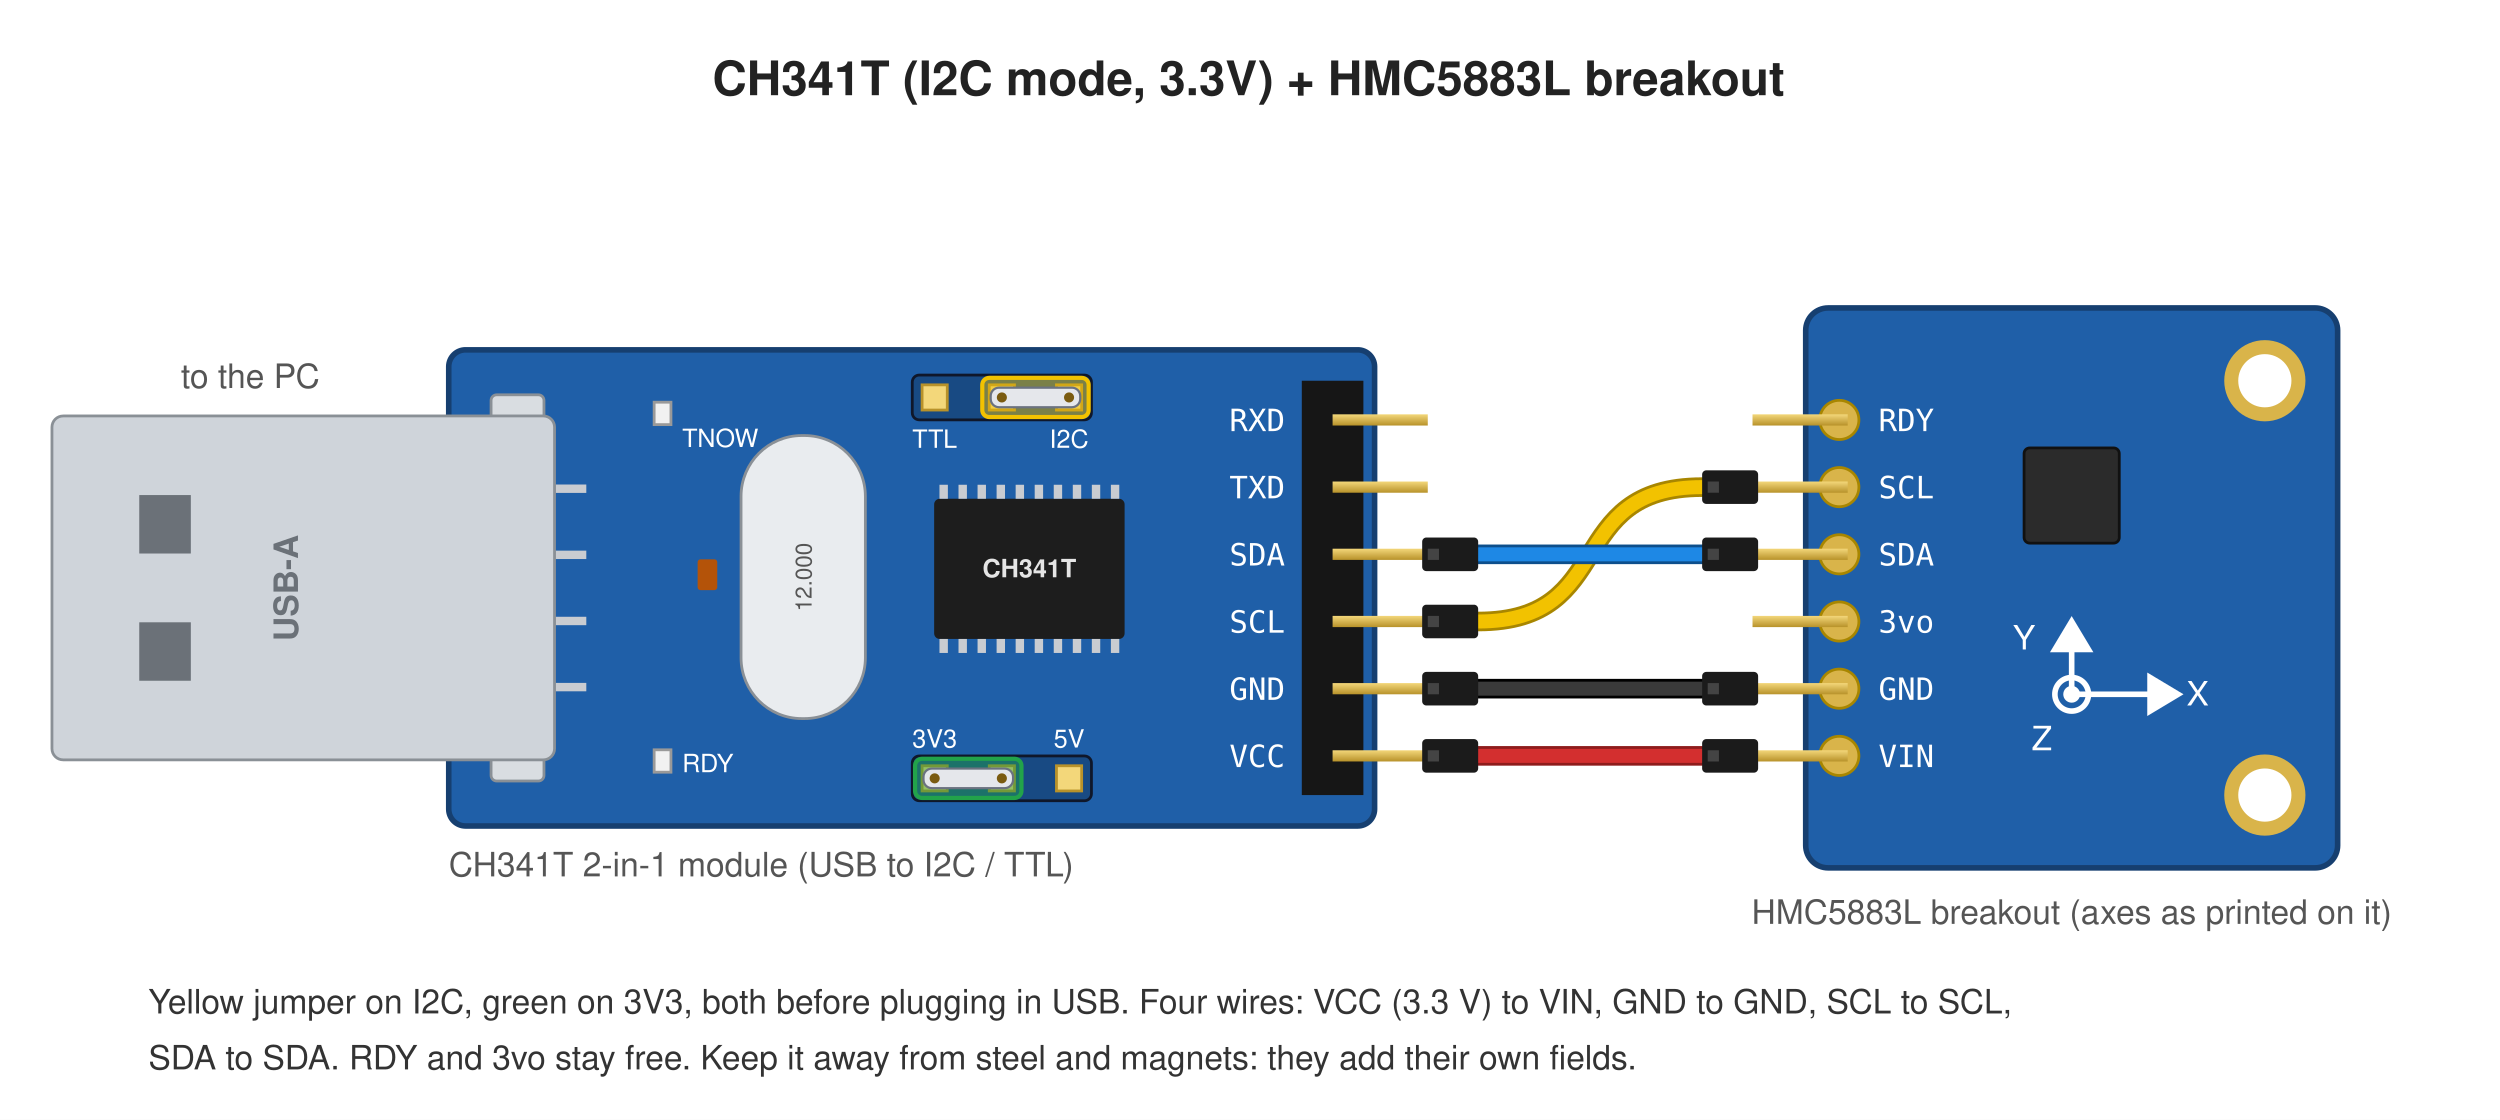
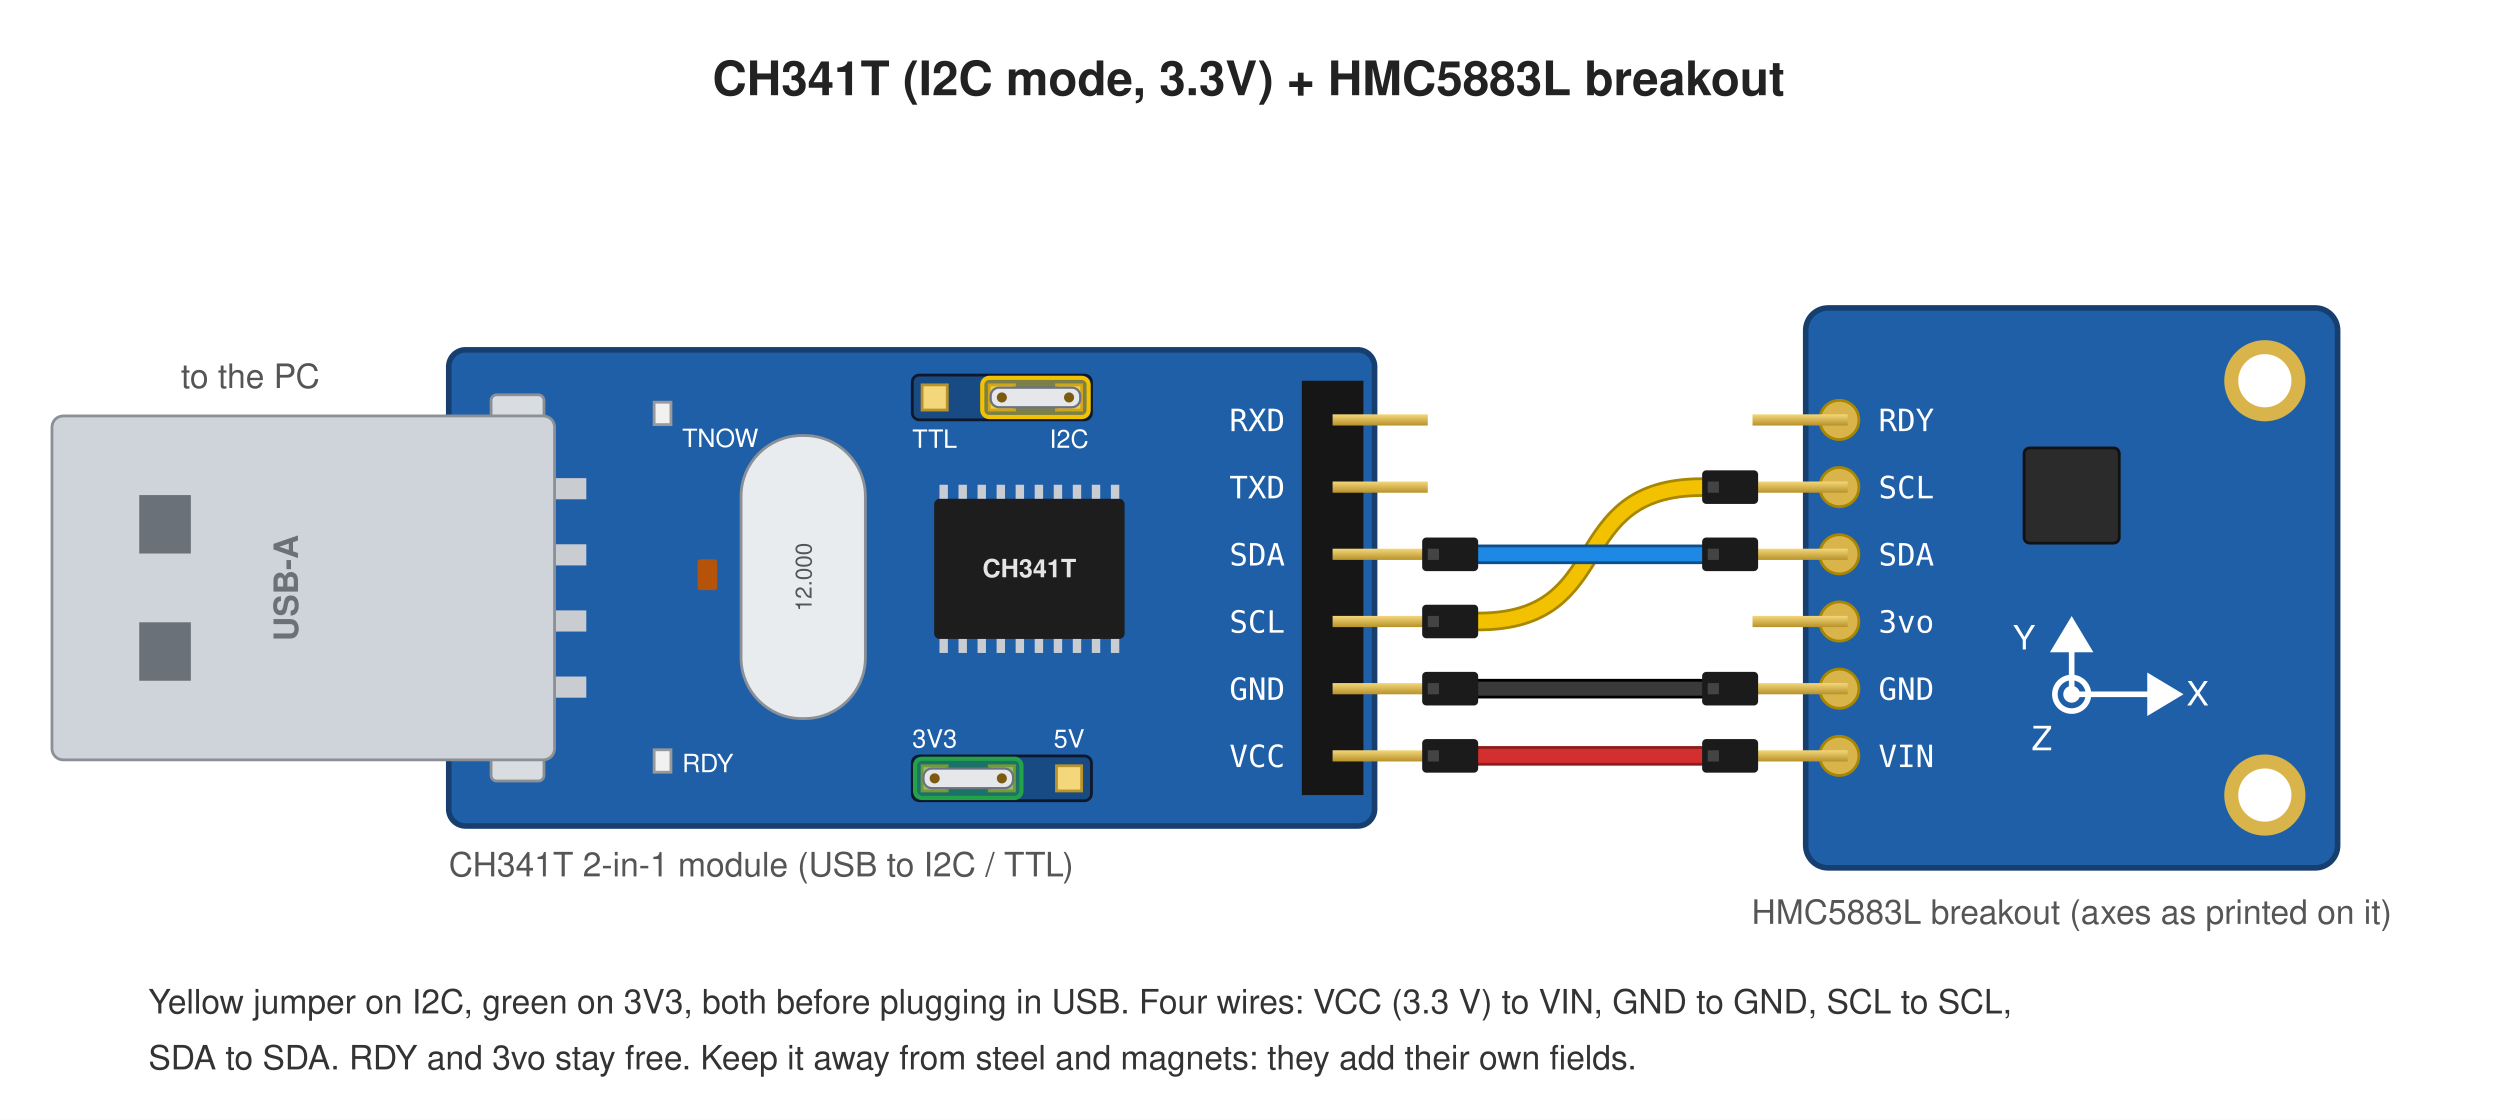
<svg xmlns="http://www.w3.org/2000/svg" viewBox="0 0 893 400" width="893" height="400" font-family="Helvetica, Arial, sans-serif">
  <style>@media (prefers-color-scheme: dark) { .bg { fill-opacity: 0.85 } }</style>
  <defs>
    <linearGradient id="metal" x1="0" y1="0" x2="0" y2="1">
      <stop offset="0" stop-color="#e9ecef" />
      <stop offset="0.5" stop-color="#b8bec5" />
      <stop offset="1" stop-color="#d9dde1" />
    </linearGradient>
    <linearGradient id="pin" x1="0" y1="0" x2="0" y2="1">
      <stop offset="0" stop-color="#f3d77a" />
      <stop offset="1" stop-color="#b8922a" />
    </linearGradient>
    <g id="dupont">
      <rect x="0" y="-6" width="20" height="12" rx="1.5" fill="#1b1b1b" />
      <rect x="2" y="-2" width="4" height="4" fill="#444" />
    </g>
  </defs>
  <rect class="bg" width="893" height="400" fill="#ffffff" />
  <text x="446" y="34" text-anchor="middle" font-size="17" font-weight="bold" fill="#222">CH341T (I2C mode, 3.3V) + HMC5883L breakout</text>
  <text x="89.425" y="138.583" text-anchor="middle" font-size="12" fill="#555">to the PC</text>
  <rect x="160.291" y="124.961" width="330.709" height="170.079" rx="6" fill="#1f5fa8" stroke="#163f70" stroke-width="2" />
  <rect x="175.409" y="141.024" width="18.898" height="9.449" rx="2" fill="#d9dde1" stroke="#8a9096" />
  <rect x="175.409" y="269.528" width="18.898" height="9.449" rx="2" fill="#d9dde1" stroke="#8a9096" />
-   <rect x="196.087" y="173.067" width="13.339" height="3" fill="#c9ccd1" />
-   <rect x="196.087" y="196.689" width="13.339" height="3" fill="#c9ccd1" />
-   <rect x="196.087" y="220.311" width="13.339" height="3" fill="#c9ccd1" />
-   <rect x="196.087" y="243.933" width="13.339" height="3" fill="#c9ccd1" />
+   <rect x="196.087" y="170.787" width="13.339" height="7.559" fill="#c9ccd1" />
+   <rect x="196.087" y="194.409" width="13.339" height="7.559" fill="#c9ccd1" />
+   <rect x="196.087" y="218.031" width="13.339" height="7.559" fill="#c9ccd1" />
+   <rect x="196.087" y="241.654" width="13.339" height="7.559" fill="#c9ccd1" />
  <rect x="18.559" y="148.583" width="179.528" height="122.835" rx="4" fill="#cfd4da" stroke="#8a9096" />
  <rect x="49.74" y="176.835" width="18.425" height="20.882" fill="#6b7178" />
  <rect x="49.74" y="222.283" width="18.425" height="20.882" fill="#6b7178" />
  <text transform="translate(106.4331 210.0) rotate(-90)" text-anchor="middle" font-size="12" font-weight="bold" fill="#6b7178">USB-A</text>
  <text x="160.291" y="313.039" font-size="12" fill="#555">CH341T 2-in-1 module (USB to I2C / TTL)</text>
  <rect x="465.0" y="136.0" width="22" height="148.0" fill="#161616" />
  <g fill="url(#pin)">
    <rect x="476.0" y="148.0" width="34.0" height="4" />
    <rect x="476.0" y="172.0" width="34.0" height="4" />
    <rect x="476.0" y="196.0" width="34.0" height="4" />
    <rect x="476.0" y="220.0" width="34.0" height="4" />
    <rect x="476.0" y="244.0" width="34.0" height="4" />
    <rect x="476.0" y="268.0" width="34.0" height="4" />
  </g>
  <g font-size="11" fill="#fff" font-family="Menlo, Consolas, monospace" text-anchor="end">
    <text x="459.0" y="154.0">RXD</text>
    <text x="459.0" y="178.0">TXD</text>
    <text x="459.0" y="202.0">SDA</text>
    <text x="459.0" y="226.0">SCL</text>
    <text x="459.0" y="250.0">GND</text>
    <text x="459.0" y="274.0">VCC</text>
  </g>
  <rect x="333.677" y="178.157" width="68.031" height="50.079" rx="2" fill="#1d1d1d" />
  <rect x="335.579" y="173.157" width="3" height="5" fill="#c9ccd1" />
  <rect x="335.579" y="228.236" width="3" height="5" fill="#c9ccd1" />
  <rect x="342.382" y="173.157" width="3" height="5" fill="#c9ccd1" />
  <rect x="342.382" y="228.236" width="3" height="5" fill="#c9ccd1" />
  <rect x="349.185" y="173.157" width="3" height="5" fill="#c9ccd1" />
  <rect x="349.185" y="228.236" width="3" height="5" fill="#c9ccd1" />
  <rect x="355.988" y="173.157" width="3" height="5" fill="#c9ccd1" />
  <rect x="355.988" y="228.236" width="3" height="5" fill="#c9ccd1" />
  <rect x="362.791" y="173.157" width="3" height="5" fill="#c9ccd1" />
  <rect x="362.791" y="228.236" width="3" height="5" fill="#c9ccd1" />
  <rect x="369.594" y="173.157" width="3" height="5" fill="#c9ccd1" />
  <rect x="369.594" y="228.236" width="3" height="5" fill="#c9ccd1" />
  <rect x="376.398" y="173.157" width="3" height="5" fill="#c9ccd1" />
  <rect x="376.398" y="228.236" width="3" height="5" fill="#c9ccd1" />
  <rect x="383.201" y="173.157" width="3" height="5" fill="#c9ccd1" />
  <rect x="383.201" y="228.236" width="3" height="5" fill="#c9ccd1" />
  <rect x="390.004" y="173.157" width="3" height="5" fill="#c9ccd1" />
  <rect x="390.004" y="228.236" width="3" height="5" fill="#c9ccd1" />
  <rect x="396.807" y="173.157" width="3" height="5" fill="#c9ccd1" />
  <rect x="396.807" y="228.236" width="3" height="5" fill="#c9ccd1" />
  <text x="367.693" y="206.197" text-anchor="middle" font-size="9" font-weight="bold" fill="#e5e5e5">CH341T</text>
  <rect x="264.701" y="155.575" width="44.409" height="101.102" rx="21.732" fill="#e9ecef" stroke="#8a9096" />
  <text transform="translate(289.9055 206.126) rotate(-90)" text-anchor="middle" font-size="8" fill="#555">12.000</text>
  <rect x="249.197" y="199.795" width="7" height="11" rx="1" fill="#b45309" />
  <rect x="325.866" y="133.969" width="64" height="16" rx="2.5" fill="#000" fill-opacity="0.22" stroke="#0f172a" stroke-width="1" />
  <rect x="377.366" y="137.469" width="9" height="9" fill="#f3d77a" stroke="#b8922a" />
  <rect x="353.366" y="137.469" width="9" height="9" fill="#f3d77a" stroke="#b8922a" />
  <rect x="329.366" y="137.469" width="9" height="9" fill="#f3d77a" stroke="#b8922a" />
  <rect x="350.866" y="134.969" width="38" height="14" rx="2.5" fill="#f2c200" fill-opacity="0.45" stroke="#f2c200" stroke-width="1.5" />
  <rect x="353.866" y="138.469" width="32" height="7" rx="3" fill="#e5e7eb" stroke="#6b7280" stroke-width="0.8" />
  <circle cx="357.866" cy="141.969" r="1.8" fill="#7a5b10" />
  <circle cx="381.866" cy="141.969" r="1.8" fill="#7a5b10" />
  <rect x="325.866" y="270.031" width="64" height="16" rx="2.5" fill="#000" fill-opacity="0.22" stroke="#0f172a" stroke-width="1" />
  <rect x="377.366" y="273.531" width="9" height="9" fill="#f3d77a" stroke="#b8922a" />
  <rect x="353.366" y="273.531" width="9" height="9" fill="#f3d77a" stroke="#b8922a" />
  <rect x="329.366" y="273.531" width="9" height="9" fill="#f3d77a" stroke="#b8922a" />
  <rect x="326.866" y="271.031" width="38" height="14" rx="2.5" fill="#22a34a" fill-opacity="0.45" stroke="#22a34a" stroke-width="1.5" />
  <rect x="329.866" y="274.531" width="32" height="7" rx="3" fill="#e5e7eb" stroke="#6b7280" stroke-width="0.8" />
  <circle cx="333.866" cy="278.031" r="1.8" fill="#7a5b10" />
  <circle cx="357.866" cy="278.031" r="1.8" fill="#7a5b10" />
  <text x="381.866" y="159.969" text-anchor="middle" font-size="9" fill="#fff">I2C</text>
  <text x="333.866" y="159.969" text-anchor="middle" font-size="9" fill="#fff">TTL</text>
  <text x="381.866" y="267.031" text-anchor="middle" font-size="9" fill="#fff">5V</text>
  <text x="333.866" y="267.031" text-anchor="middle" font-size="9" fill="#fff">3V3</text>
  <rect x="233.661" y="143.669" width="6" height="8" fill="#f1f1f1" stroke="#999" />
  <text x="243.661" y="159.669" font-size="9" fill="#fff">TNOW</text>
  <rect x="233.661" y="267.827" width="6" height="8" fill="#f1f1f1" stroke="#999" />
  <text x="243.661" y="275.827" font-size="9" fill="#fff">RDY</text>
  <g transform="translate(33 0)">
    <rect x="612" y="110" width="190" height="200" rx="8" fill="#1f5fa8" stroke="#163f70" stroke-width="2" />
    <circle cx="776" cy="136" r="12" fill="#fff" stroke="#d9b44a" stroke-width="5" />
    <circle cx="776" cy="284" r="12" fill="#fff" stroke="#d9b44a" stroke-width="5" />
    <g fill="#d9b44a" stroke="#a88600">
      <circle cx="624" cy="150" r="7" />
      <circle cx="624" cy="174" r="7" />
      <circle cx="624" cy="198" r="7" />
      <circle cx="624" cy="222" r="7" />
      <circle cx="624" cy="246" r="7" />
      <circle cx="624" cy="270" r="7" />
    </g>
    <g fill="url(#pin)">
      <rect x="593" y="148" width="34" height="4" />
      <rect x="593" y="172" width="34" height="4" />
      <rect x="593" y="196" width="34" height="4" />
      <rect x="593" y="220" width="34" height="4" />
      <rect x="593" y="244" width="34" height="4" />
      <rect x="593" y="268" width="34" height="4" />
    </g>
    <g font-size="11" fill="#fff" font-family="Menlo, Consolas, monospace">
      <text x="638" y="154">RDY</text>
      <text x="638" y="178">SCL</text>
      <text x="638" y="202">SDA</text>
      <text x="638" y="226">3vo</text>
      <text x="638" y="250">GND</text>
      <text x="638" y="274">VIN</text>
    </g>
    <rect x="690" y="160" width="34" height="34" rx="2" fill="#2b2b2b" stroke="#111" />
    <g stroke="#fff" stroke-width="2" fill="#fff" font-size="12" font-family="Helvetica, Arial, sans-serif">
      <line x1="707" y1="248" x2="741" y2="248" />
      <path d="M735 242 L745 248 L735 254 z" />
      <text x="748" y="252" stroke="none">X</text>
      <line x1="707" y1="248" x2="707" y2="226" />
      <path d="M701 232 L707 222 L713 232 z" />
      <text x="694" y="232" stroke="none" text-anchor="end">Y</text>
      <circle cx="707" cy="248" r="6" fill="none" />
      <circle cx="707" cy="248" r="2" />
      <text x="700" y="268" stroke="none" text-anchor="end">Z</text>
    </g>
    <text x="707" y="330" text-anchor="middle" font-size="12" fill="#555">HMC5883L breakout (axes as printed on it)</text>
    <g stroke-linecap="round" fill="none">
      <path d="M495 270 C 545 270, 525 270, 575 270" stroke="#8e1c1c" stroke-width="7" />
      <path d="M495 270 C 545 270, 525 270, 575 270" stroke="#d32f2f" stroke-width="5" />
      <path d="M495 246 C 545 246, 525 246, 575 246" stroke="#000" stroke-width="7" />
      <path d="M495 246 C 545 246, 525 246, 575 246" stroke="#3a3a3a" stroke-width="5" />
      <path d="M495 222 C 545 222, 525 174, 575 174" stroke="#a88600" stroke-width="7" />
      <path d="M495 222 C 545 222, 525 174, 575 174" stroke="#f2c200" stroke-width="5" />
      <path d="M495 198 C 545 198, 525 198, 575 198" stroke="#0d4f8c" stroke-width="7" />
      <path d="M495 198 C 545 198, 525 198, 575 198" stroke="#1e88e5" stroke-width="5" />
    </g>
    <use href="#dupont" x="475" y="270" />
    <use href="#dupont" x="475" y="246" />
    <use href="#dupont" x="475" y="222" />
    <use href="#dupont" x="475" y="198" />
    <use href="#dupont" x="575" y="270" />
    <use href="#dupont" x="575" y="246" />
    <use href="#dupont" x="575" y="174" />
    <use href="#dupont" x="575" y="198" />
    <g font-size="12" fill="#333">
      <text x="20" y="362">Yellow jumper on I2C, green on 3V3, both before plugging in USB. Four wires: VCC (3.3 V) to VIN, GND to GND, SCL to SCL,</text>
      <text x="20" y="382">SDA to SDA. RDY and 3vo stay free. Keep it away from steel and magnets: they add their own fields.</text>
    </g>
  </g>
</svg>
